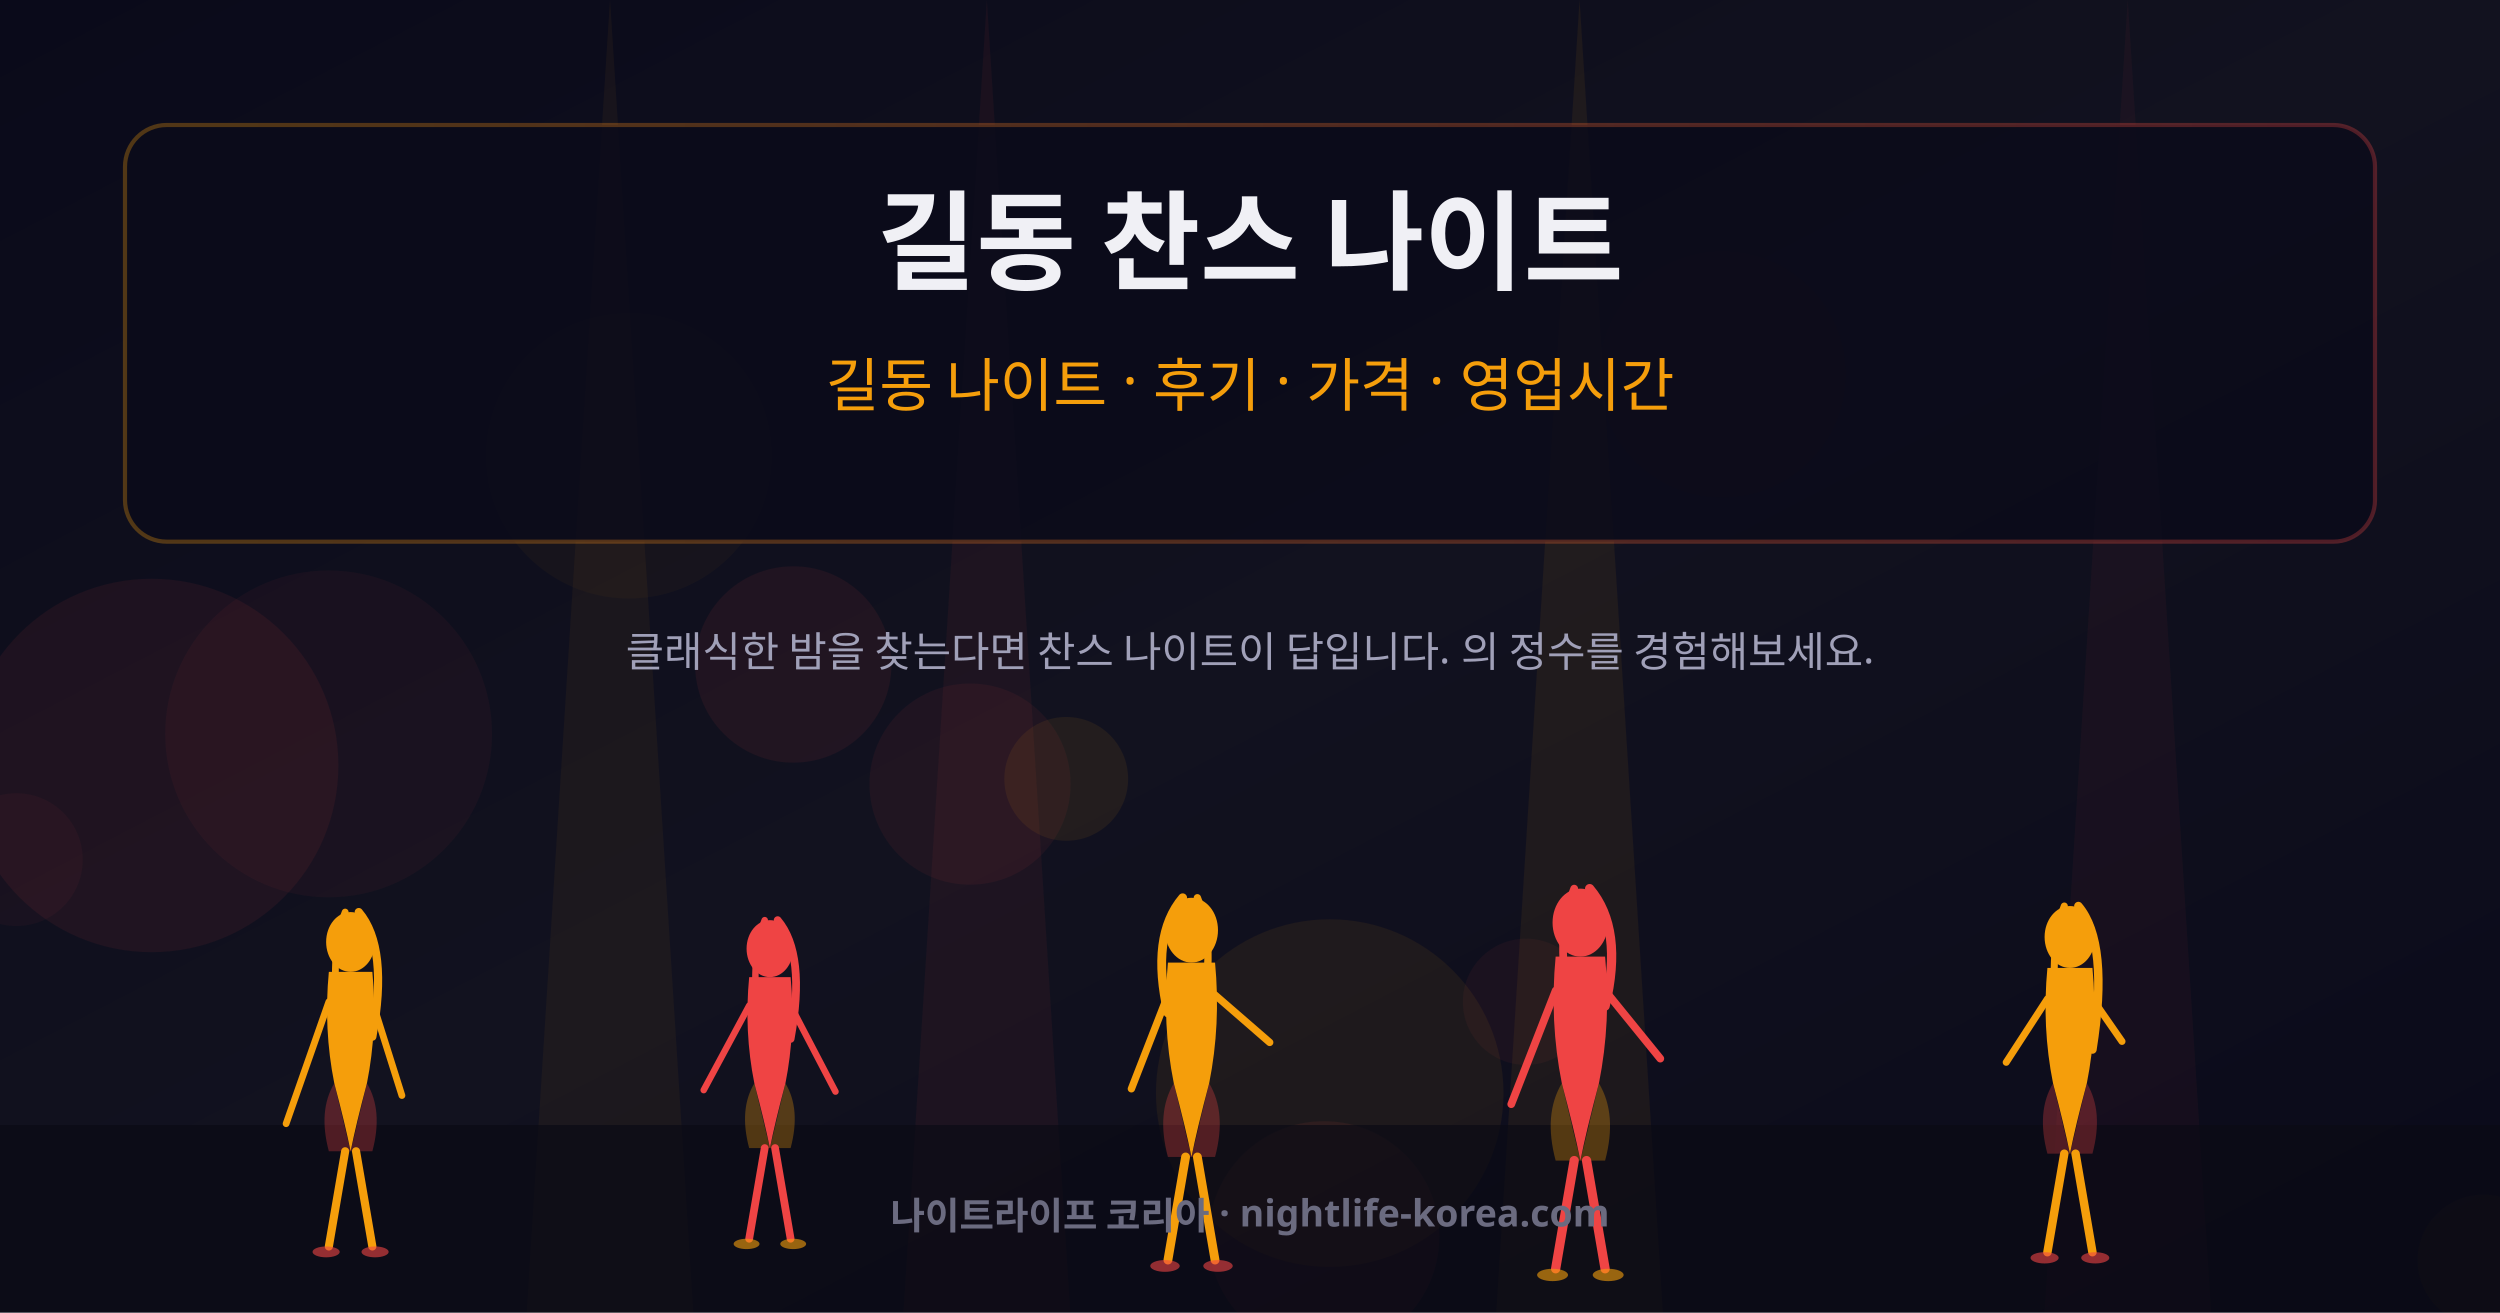
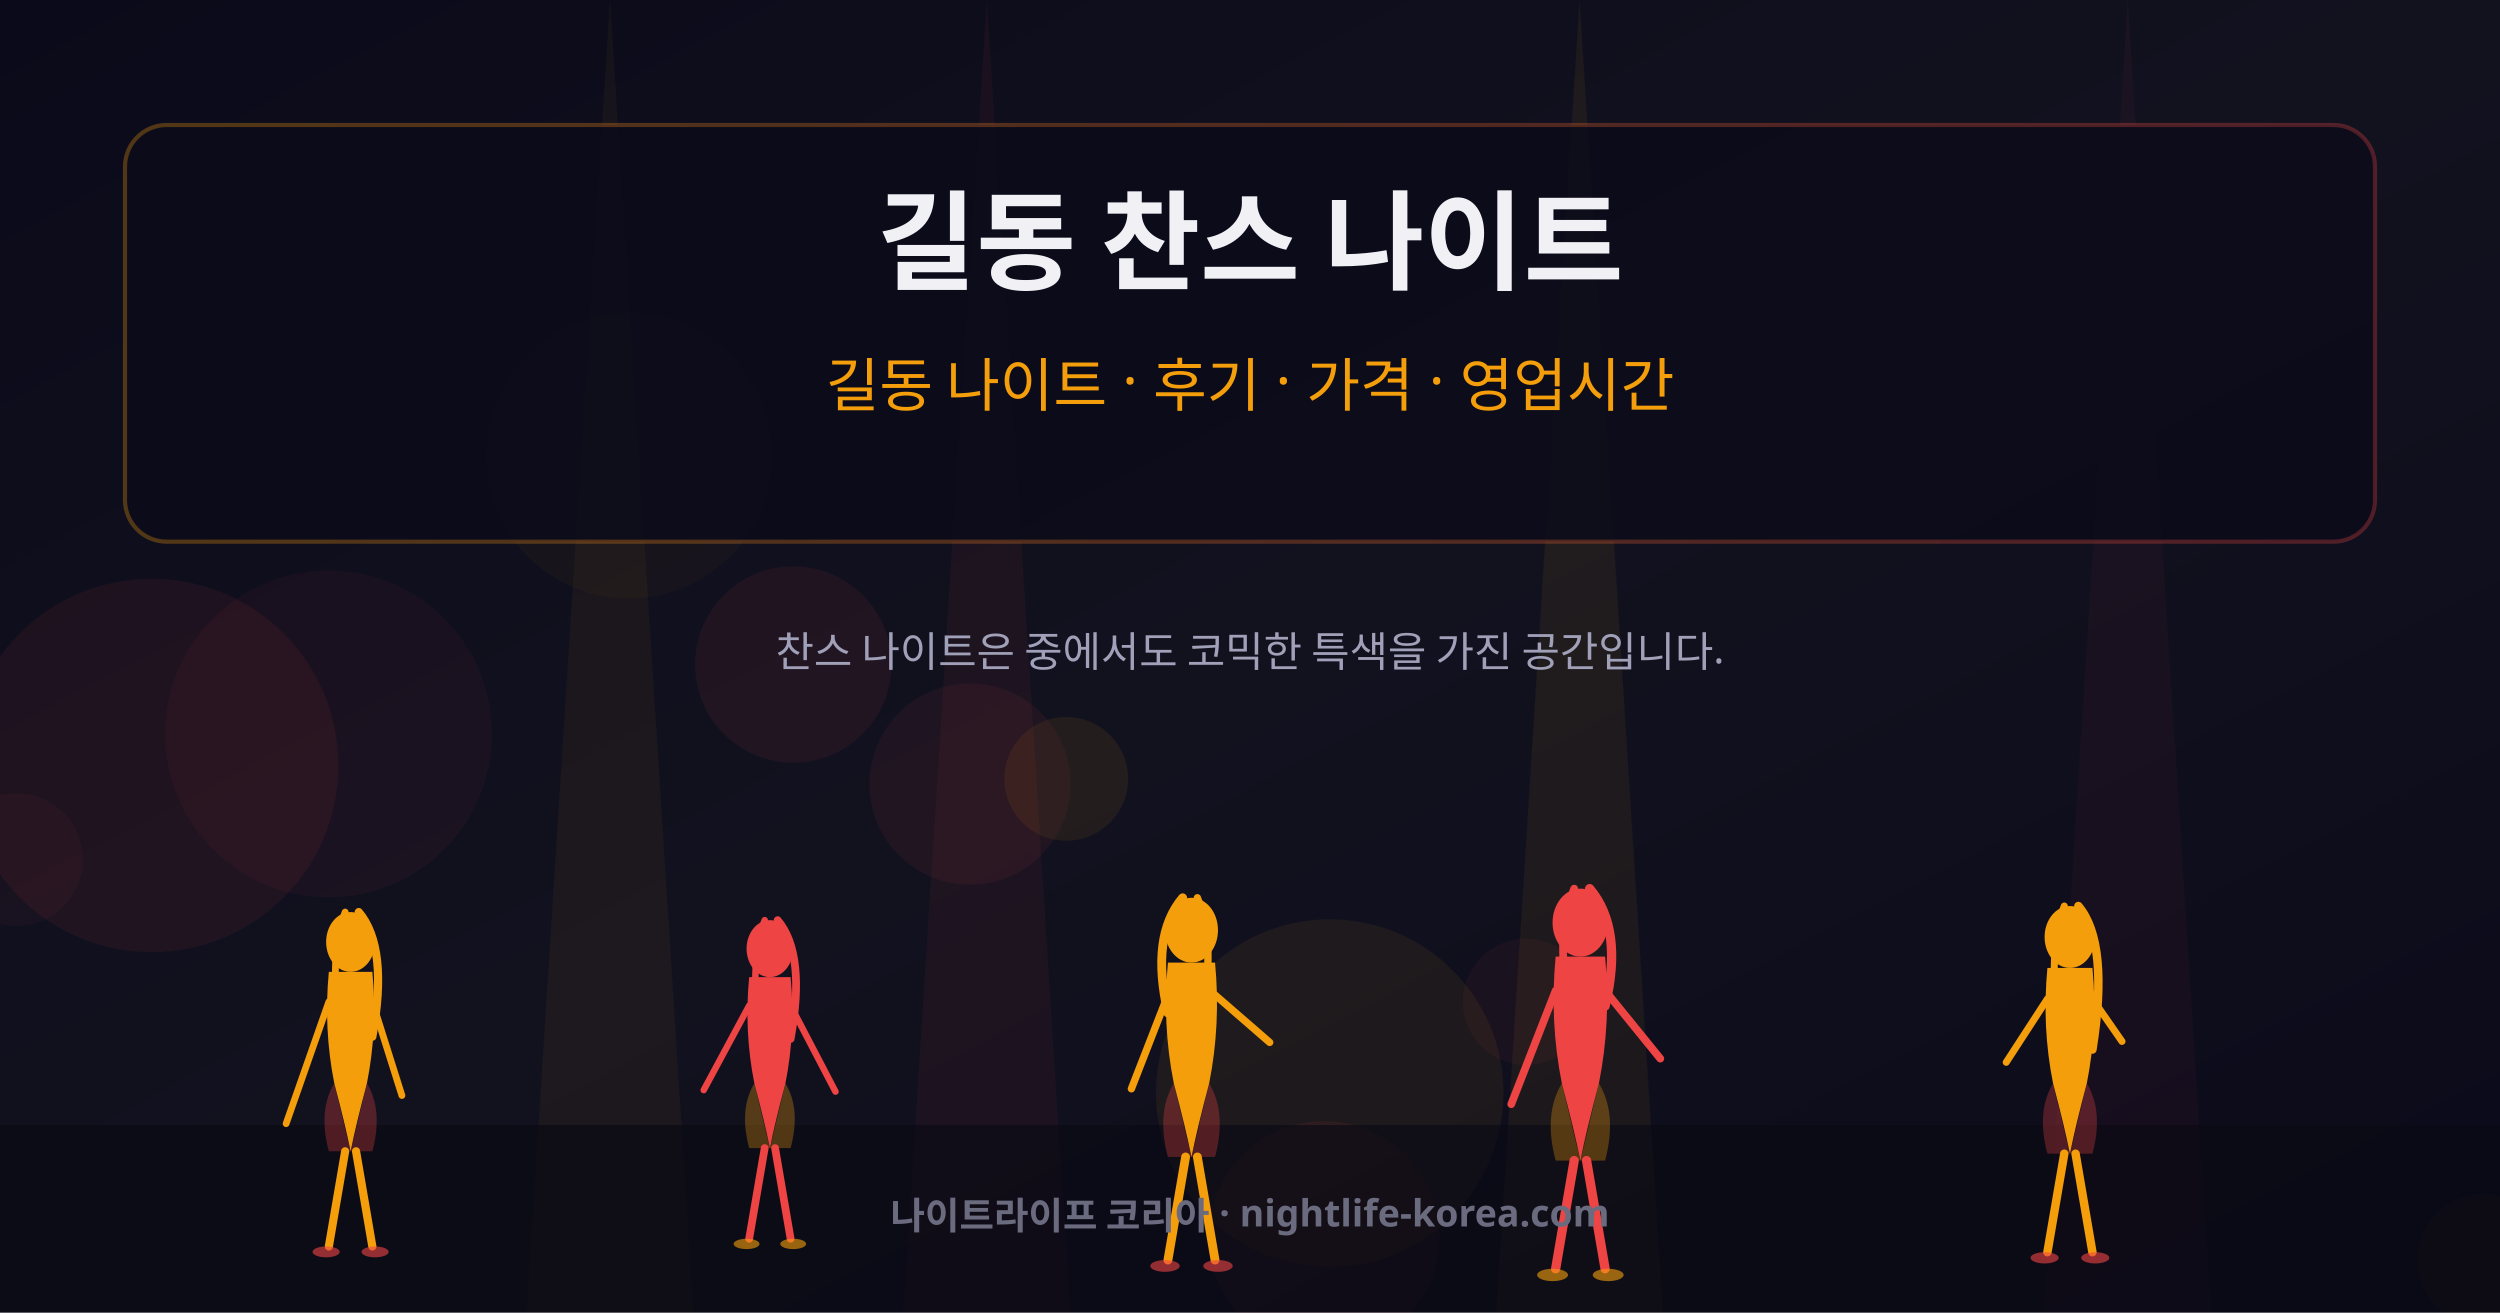
<svg xmlns="http://www.w3.org/2000/svg" viewBox="0 0 1200 630" width="1200" height="630">
  <defs>
    <linearGradient id="ogbg" x1="0%" y1="0%" x2="100%" y2="100%">
      <stop offset="0%" style="stop-color:#0a0a1a" />
      <stop offset="50%" style="stop-color:#12121f" />
      <stop offset="100%" style="stop-color:#0a0a1a" />
    </linearGradient>
    <linearGradient id="ogtxt" x1="0%" y1="0%" x2="100%" y2="0%">
      <stop offset="0%" style="stop-color:#f59e0b" />
      <stop offset="100%" style="stop-color:#ef4444" />
    </linearGradient>
  </defs>
  <rect width="1200" height="630" fill="url(#ogbg)" />
  <polygon points="292.807,0 252.807,630 332.807,630" fill="#f59e0b" opacity="0.051" />
  <polygon points="473.689,0 433.689,630 513.689,630" fill="#ef4444" opacity="0.06" />
  <polygon points="758.187,0 718.187,630 798.187,630" fill="#f59e0b" opacity="0.069" />
  <polygon points="1021.311,0 981.311,630 1061.311,630" fill="#ef4444" opacity="0.05" />
  <circle cx="1192.029" cy="605.023" r="31.58" fill="#f59e0b" opacity="0.041" />
  <circle cx="72.789" cy="367.43" r="89.63" fill="#ef4444" opacity="0.072" />
  <circle cx="465.621" cy="376.364" r="48.277" fill="#ef4444" opacity="0.064" />
  <circle cx="635.502" cy="593.537" r="55.37" fill="#ef4444" opacity="0.075" />
  <circle cx="380.766" cy="318.948" r="47.132" fill="#ef4444" opacity="0.072" />
  <circle cx="732.48" cy="480.863" r="30.296" fill="#ef4444" opacity="0.055" />
  <circle cx="301.834" cy="218.742" r="68.53" fill="#f59e0b" opacity="0.035" />
  <circle cx="638.268" cy="524.664" r="83.411" fill="#f59e0b" opacity="0.069" />
  <circle cx="7.856" cy="412.614" r="31.862" fill="#ef4444" opacity="0.045" />
  <circle cx="511.792" cy="373.864" r="29.709" fill="#f59e0b" opacity="0.077" />
  <circle cx="157.73" cy="352.269" r="78.436" fill="#ef4444" opacity="0.048" />
  <circle cx="826.777" cy="179.671" r="59.287" fill="#f59e0b" opacity="0.03" />
  <rect x="0" y="540" width="1200" height="90" fill="#0a0a14" opacity="0.7" />
  <g transform="translate(168.2885,520) scale(1.304922)">
    <ellipse cx="0" cy="-52" rx="9" ry="11" fill="#f59e0b" />
    <path d="M3,-63 Q14,-50 8,-17.154" stroke="#f59e0b" stroke-width="3" fill="none" stroke-linecap="round" />
    <path d="M-2,-63 Q-8,-48 -4,-20.154" stroke="#f59e0b" stroke-width="2.5" fill="none" stroke-linecap="round" />
    <path d="M-8,-41 Q-10,-20 -6,0 Q-2,15 0,25 Q2,15 6,0 Q10,-20 8,-41 Z" fill="#f59e0b" />
    <path d="M-6,0 Q-12,10 -8,25 L0,25 Z" fill="#ef4444" opacity="0.3" />
    <path d="M6,0 Q12,10 8,25 L0,25 Z" fill="#ef4444" opacity="0.3" />
    <line x1="-2" y1="25" x2="-8" y2="60" stroke="#f59e0b" stroke-width="3" stroke-linecap="round" />
    <line x1="2" y1="25" x2="8" y2="60" stroke="#f59e0b" stroke-width="3" stroke-linecap="round" />
    <ellipse cx="-9" cy="62" rx="5" ry="2" fill="#ef4444" opacity="0.6" />
    <ellipse cx="9" cy="62" rx="5" ry="2" fill="#ef4444" opacity="0.6" />
    <line x1="-8" y1="-30" x2="-23.723" y2="14.837" stroke="#f59e0b" stroke-width="2.5" stroke-linecap="round" />
    <line x1="8" y1="-30" x2="18.876" y2="4.478" stroke="#f59e0b" stroke-width="2.5" stroke-linecap="round" />
  </g>
  <g transform="translate(369.5456,520) scale(1.243273)">
    <ellipse cx="0" cy="-52" rx="9" ry="11" fill="#ef4444" />
    <path d="M3,-63 Q14,-50 8,-17.161" stroke="#ef4444" stroke-width="3" fill="none" stroke-linecap="round" />
    <path d="M-2,-63 Q-8,-48 -4,-20.161" stroke="#ef4444" stroke-width="2.5" fill="none" stroke-linecap="round" />
    <path d="M-8,-41 Q-10,-20 -6,0 Q-2,15 0,25 Q2,15 6,0 Q10,-20 8,-41 Z" fill="#ef4444" />
    <path d="M-6,0 Q-12,10 -8,25 L0,25 Z" fill="#f59e0b" opacity="0.3" />
    <path d="M6,0 Q12,10 8,25 L0,25 Z" fill="#f59e0b" opacity="0.3" />
    <line x1="-2" y1="25" x2="-8" y2="60" stroke="#ef4444" stroke-width="3" stroke-linecap="round" />
    <line x1="2" y1="25" x2="8" y2="60" stroke="#ef4444" stroke-width="3" stroke-linecap="round" />
    <ellipse cx="-9" cy="62" rx="5" ry="2" fill="#f59e0b" opacity="0.6" />
    <ellipse cx="9" cy="62" rx="5" ry="2" fill="#f59e0b" opacity="0.6" />
    <line x1="-8" y1="-30" x2="-25.558" y2="2.623" stroke="#ef4444" stroke-width="2.5" stroke-linecap="round" />
    <line x1="8" y1="-30" x2="25.326" y2="3.194" stroke="#ef4444" stroke-width="2.5" stroke-linecap="round" />
  </g>
  <g transform="translate(571.9105,520) scale(1.41375)">
    <ellipse cx="0" cy="-52" rx="9" ry="11" fill="#f59e0b" />
    <path d="M-3,-63 Q-14,-50 -8,-23.883" stroke="#f59e0b" stroke-width="3" fill="none" stroke-linecap="round" />
    <path d="M2,-63 Q8,-48 4,-26.883" stroke="#f59e0b" stroke-width="2.5" fill="none" stroke-linecap="round" />
    <path d="M-8,-41 Q-10,-20 -6,0 Q-2,15 0,25 Q2,15 6,0 Q10,-20 8,-41 Z" fill="#f59e0b" />
    <path d="M-6,0 Q-12,10 -8,25 L0,25 Z" fill="#ef4444" opacity="0.3" />
    <path d="M6,0 Q12,10 8,25 L0,25 Z" fill="#ef4444" opacity="0.3" />
    <line x1="-2" y1="25" x2="-8" y2="60" stroke="#f59e0b" stroke-width="3" stroke-linecap="round" />
    <line x1="2" y1="25" x2="8" y2="60" stroke="#f59e0b" stroke-width="3" stroke-linecap="round" />
    <ellipse cx="-9" cy="62" rx="5" ry="2" fill="#ef4444" opacity="0.6" />
    <ellipse cx="9" cy="62" rx="5" ry="2" fill="#ef4444" opacity="0.6" />
    <line x1="-8" y1="-30" x2="-20.405" y2="1.853" stroke="#f59e0b" stroke-width="2.5" stroke-linecap="round" />
    <line x1="8" y1="-30" x2="26.553" y2="-13.894" stroke="#f59e0b" stroke-width="2.5" stroke-linecap="round" />
  </g>
  <g transform="translate(758.5799,520) scale(1.483477)">
    <ellipse cx="0" cy="-52" rx="9" ry="11" fill="#ef4444" />
    <path d="M3,-63 Q14,-50 8,-24.992" stroke="#ef4444" stroke-width="3" fill="none" stroke-linecap="round" />
    <path d="M-2,-63 Q-8,-48 -4,-27.992" stroke="#ef4444" stroke-width="2.5" fill="none" stroke-linecap="round" />
    <path d="M-8,-41 Q-10,-20 -6,0 Q-2,15 0,25 Q2,15 6,0 Q10,-20 8,-41 Z" fill="#ef4444" />
    <path d="M-6,0 Q-12,10 -8,25 L0,25 Z" fill="#f59e0b" opacity="0.3" />
    <path d="M6,0 Q12,10 8,25 L0,25 Z" fill="#f59e0b" opacity="0.3" />
    <line x1="-2" y1="25" x2="-8" y2="60" stroke="#ef4444" stroke-width="3" stroke-linecap="round" />
    <line x1="2" y1="25" x2="8" y2="60" stroke="#ef4444" stroke-width="3" stroke-linecap="round" />
    <ellipse cx="-9" cy="62" rx="5" ry="2" fill="#f59e0b" opacity="0.6" />
    <ellipse cx="9" cy="62" rx="5" ry="2" fill="#f59e0b" opacity="0.6" />
    <line x1="-8" y1="-30" x2="-22.366" y2="6.744" stroke="#ef4444" stroke-width="2.5" stroke-linecap="round" />
    <line x1="8" y1="-30" x2="25.859" y2="-7.996" stroke="#ef4444" stroke-width="2.5" stroke-linecap="round" />
  </g>
  <g transform="translate(993.5644,520) scale(1.350916)">
    <ellipse cx="0" cy="-52" rx="9" ry="11" fill="#f59e0b" />
    <path d="M3,-63 Q14,-50 8,-12.004" stroke="#f59e0b" stroke-width="3" fill="none" stroke-linecap="round" />
    <path d="M-2,-63 Q-8,-48 -4,-15.004" stroke="#f59e0b" stroke-width="2.5" fill="none" stroke-linecap="round" />
    <path d="M-8,-41 Q-10,-20 -6,0 Q-2,15 0,25 Q2,15 6,0 Q10,-20 8,-41 Z" fill="#f59e0b" />
    <path d="M-6,0 Q-12,10 -8,25 L0,25 Z" fill="#ef4444" opacity="0.3" />
    <path d="M6,0 Q12,10 8,25 L0,25 Z" fill="#ef4444" opacity="0.3" />
    <line x1="-2" y1="25" x2="-8" y2="60" stroke="#f59e0b" stroke-width="3" stroke-linecap="round" />
    <line x1="2" y1="25" x2="8" y2="60" stroke="#f59e0b" stroke-width="3" stroke-linecap="round" />
    <ellipse cx="-9" cy="62" rx="5" ry="2" fill="#ef4444" opacity="0.6" />
    <ellipse cx="9" cy="62" rx="5" ry="2" fill="#ef4444" opacity="0.6" />
    <line x1="-8" y1="-30" x2="-22.638" y2="-7.476" stroke="#f59e0b" stroke-width="2.5" stroke-linecap="round" />
    <line x1="8" y1="-30" x2="18.496" y2="-14.902" stroke="#f59e0b" stroke-width="2.5" stroke-linecap="round" />
  </g>
  <rect x="60" y="60" width="1080" height="200" rx="20" fill="#0a0a1a" opacity="0.85" />
  <rect x="60" y="60" width="1080" height="200" rx="20" fill="none" stroke="url(#ogtxt)" stroke-width="2" opacity="0.3" />
  <text x="600" y="135" text-anchor="middle" font-family="'Noto Sans KR',sans-serif" font-size="52" font-weight="800" fill="#f0f0f5">길동 찬스 나이트</text>
  <text x="600" y="195" text-anchor="middle" font-family="'Noto Sans KR',sans-serif" font-size="28" font-weight="500" fill="#f59e0b">길동 나이트 · 후기 · 가격 · 영업시간</text>
  <rect x="60" y="290" width="auto" height="40" rx="20" fill="#f59e0b" opacity="0.15" />
-   <text x="600" y="320" text-anchor="middle" font-family="'Noto Sans KR',sans-serif" font-size="20" fill="#a0a0b8">클래식한 밤을 찾는다면 찬스 나이트이 답입니다. 의 정수를 경험해보세요.</text>
+   <text x="600" y="320" text-anchor="middle" font-family="'Noto Sans KR',sans-serif" font-size="20" fill="#a0a0b8">찬스 나이트은 중에서도 코믹한 특색을 가진 공간입니다.</text>
  <text x="600" y="590" text-anchor="middle" font-family="'Noto Sans KR',sans-serif" font-size="18" font-weight="600" fill="#6b6b80">나이트라이프 코리아 · nightlife-korea.com</text>
</svg>
